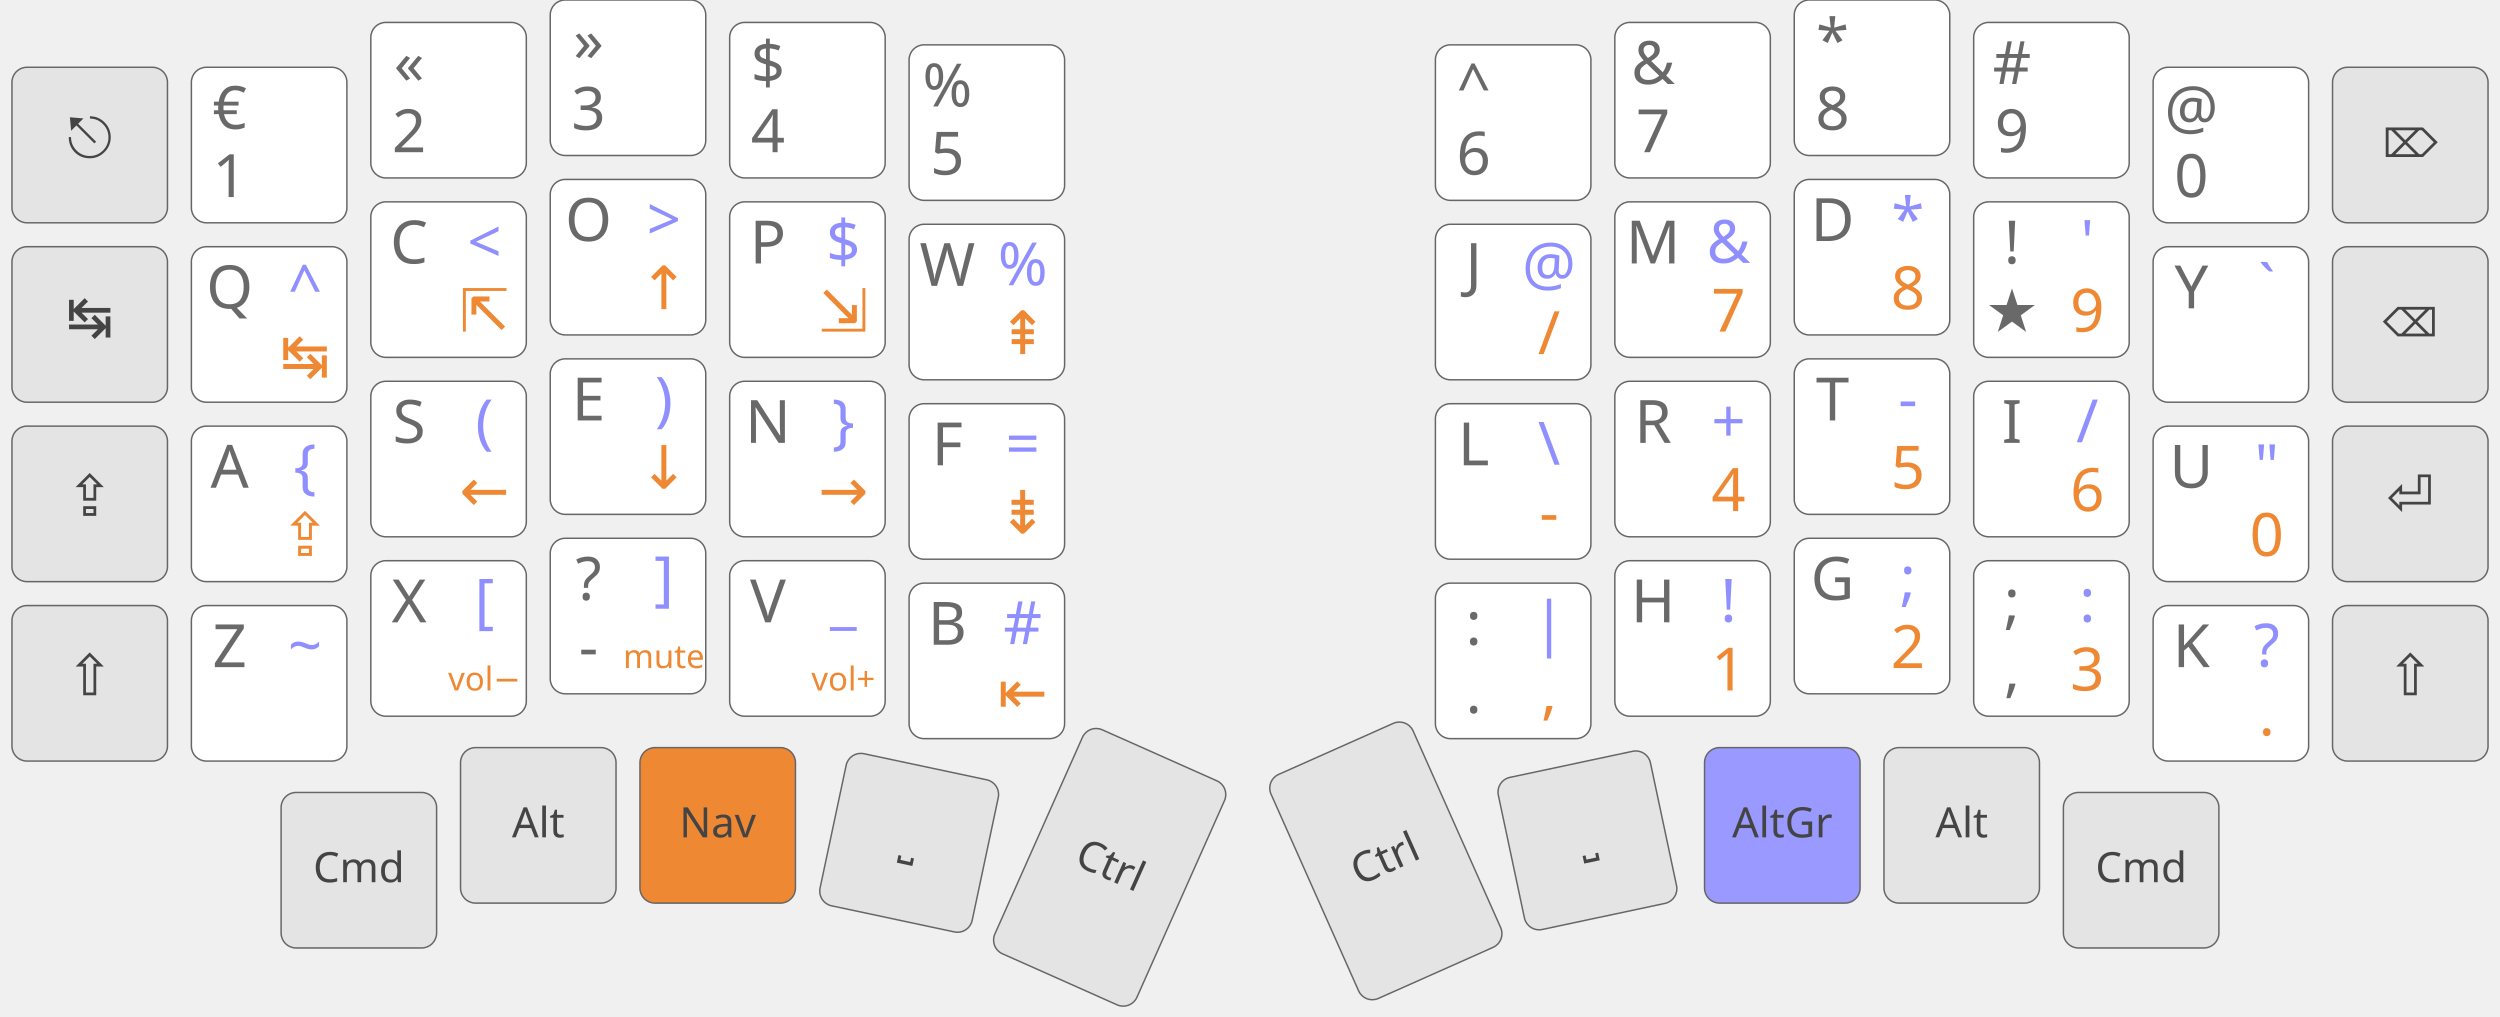
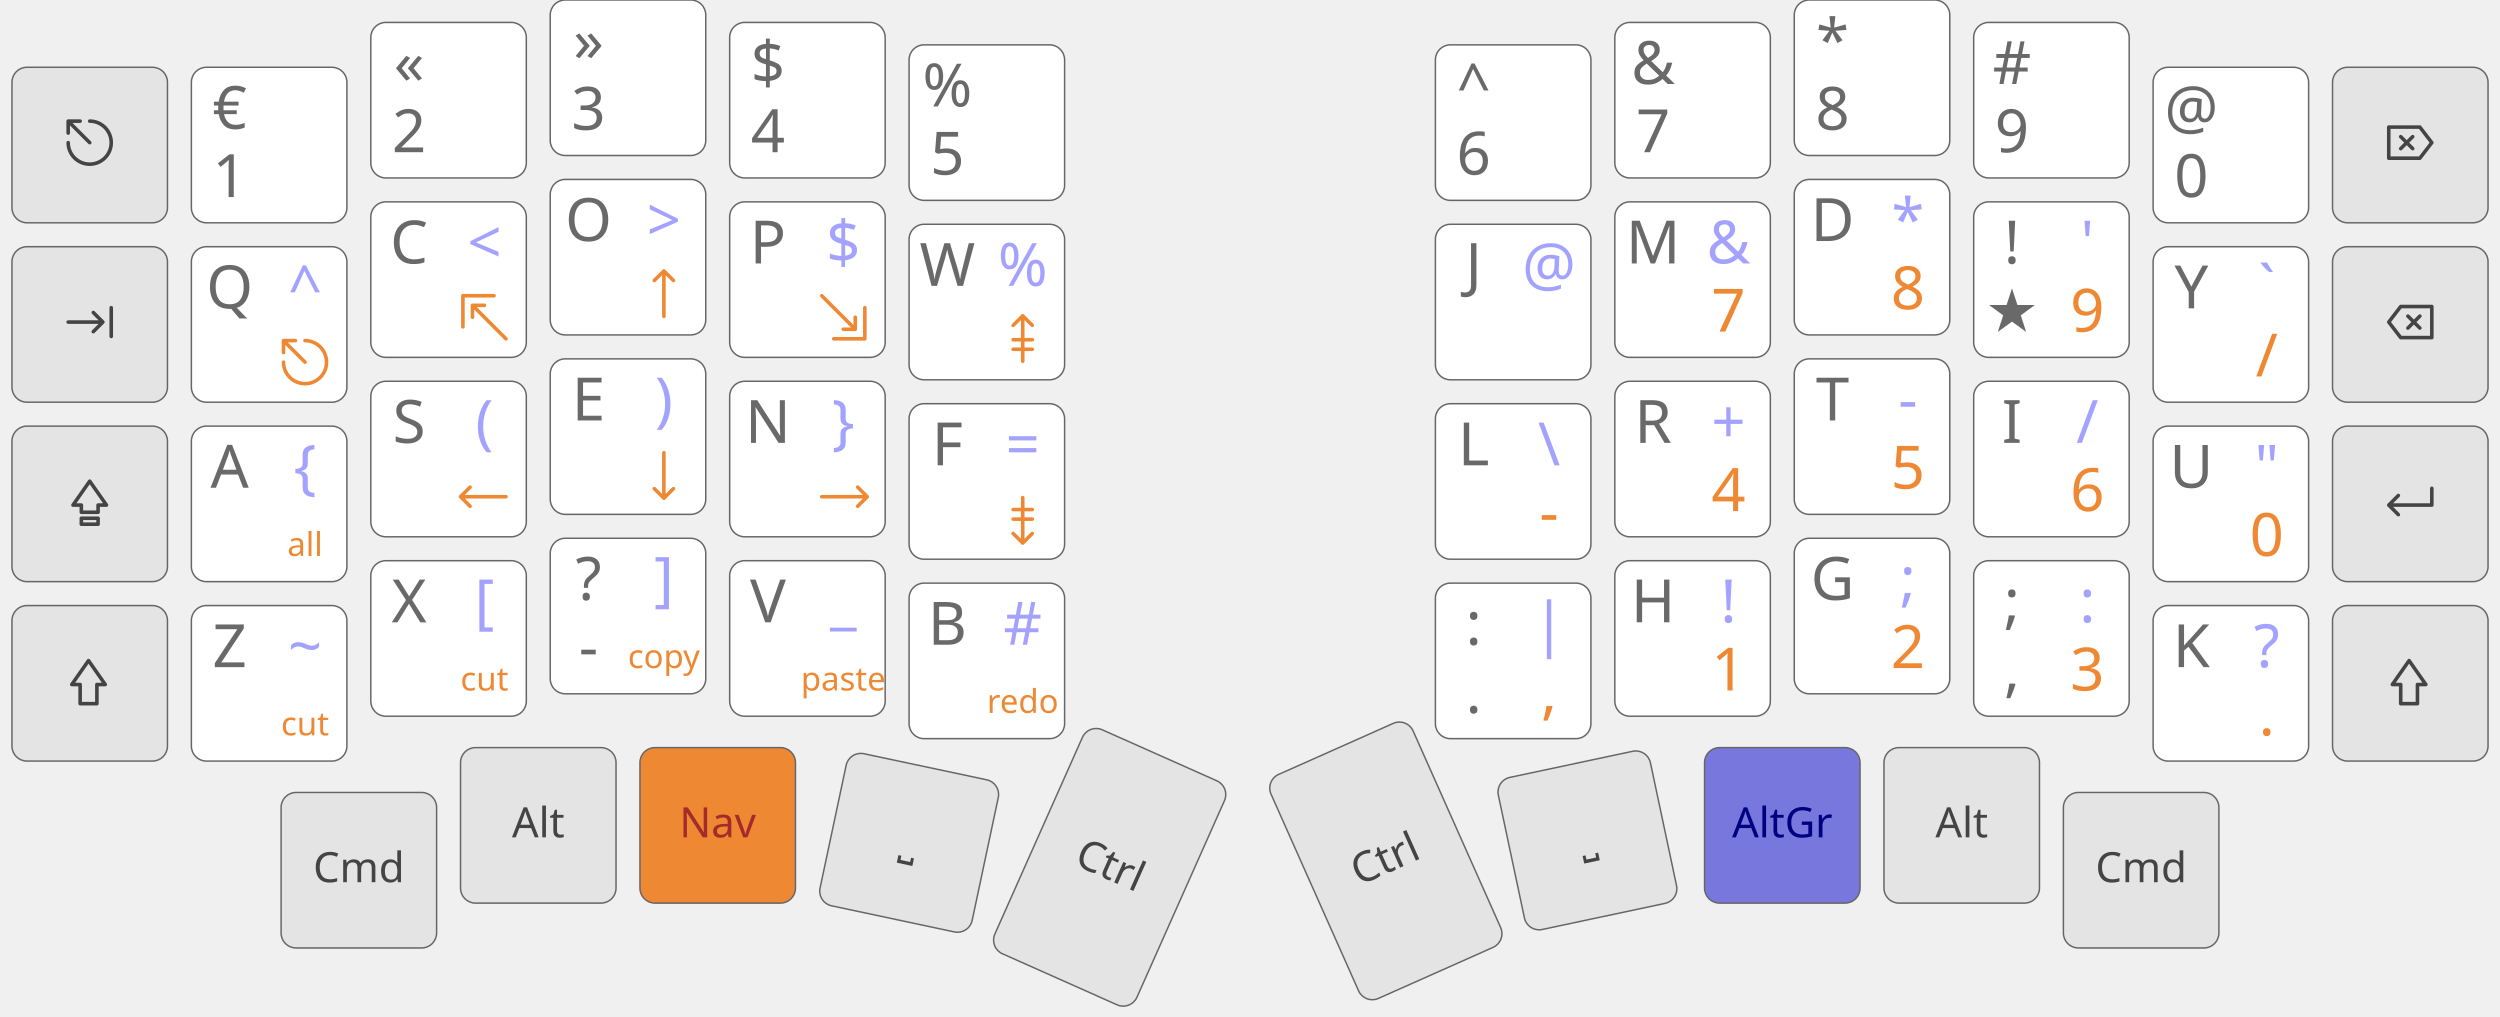
<svg xmlns="http://www.w3.org/2000/svg" viewBox="0 0 836 340">
  <style>
-     :root {
-       color-scheme: light dark;
-     }
-     rect, path {
-       fill: #f8f8f8;
-       fill: #fff;
-       stroke: #666;
-       stroke-width: .5px;
-     }
-     text {
-       fill: #444;
-       font: normal 20px sans-serif;
-       text-align: center;
-       text-anchor: middle;
-     }
- 
-     .specialKey rect { fill: #e4e4e4; }
-     .specialKey text { font-size: 14px; }
-     .text            { font-size: 11px; }
- 
    #left  { transform: translate(  4px, 60px); }
    #right { transform: translate(480px, 60px); }

    /* column stagger */

    .col_L { transform: translate(  0px, 22.5px); }
    .col_1 { transform: translate( 60px, 22.5px); }
    .col_2 { transform: translate(120px,  7.5px); }
    .col_3 { transform: translate(180px,  0.0px); }
    .col_4 { transform: translate(240px,  7.5px); }
    .col_5 { transform: translate(300px, 15.0px); }

    .col_6 { transform: translate(  0px, 15.0px); }
    .col_7 { transform: translate( 60px,  7.5px); }
    .col_8 { transform: translate(120px,  0.0px); }
    .col_9 { transform: translate(180px,  7.5px); }
    .col_0 { transform: translate(240px, 22.5px); }
    .col_R { transform: translate(300px, 22.5px); }

    /* XXX these thumb clusters have been positioned with magic numbers */

    .thb_1 { transform: translate( 90px, 205px); }
    .thb_2 { transform: translate(150px, 190px); }
    .thb_3 { transform: translate(210px, 190px); }
    .thb_4 { transform: translate(280px, 191px); }
    .thb_5 { transform: translate(360px, 182px); }
    .thb_4 g { transform: rotate(12deg); }
    .thb_5 g { transform: rotate(24deg); }

    .thb_0 { transform: translate(210px, 205px); }
    .thb_9 { transform: translate(150px, 190px); }
    .thb_8 { transform: translate( 90px, 190px); }
    .thb_7 { transform: translate( 20px, 201px); }
    .thb_6 { transform: translate(-57px, 201px); }
    .thb_7 g { transform: rotate(-12deg); }
    .thb_6 g { transform: rotate(-24deg); }

-     #sym rect { fill: #99f; }
-     #nav rect { fill: #e83; }
-     .sym { fill: #44f; transform: translate(0, -23px); }
-     .nav { fill: #e83; }
+     /* CSS theme, should be factorized somehow */
+ 
+     :root {
+       color-scheme: light dark;
+     }
+ 
+     rect {
+       fill: #fff;
+       stroke: #666;
+       stroke-width: .5px;
+     }
+     .glyph {
+       transform: scale(0.4) translate(-24px, -36px);
+       stroke-width: 3px;
+       stroke-linecap: round;
+       stroke-linejoin: round;
+       fill: none;
+     }
+     text {
+       fill: #444;
+       font: normal 20px sans-serif;
+       text-align: center;
+       text-anchor: middle;
+     }
+     use {
+       stroke: #444;
+     }
+ 
+     .specialKey rect { fill: #e4e4e4; }
+     .specialKey text { font-size: 14px; }
+     .shortcut        { font-size: 11px; }
+     .mod             { font-size: 14px; }
+ 
+     .dual { transform: translateY(26px); }
+     .dual, .mod .dual { fill: #f4f4f4; }
+ 
+     text.mod  { fill: #333; }
+     text.sym  { fill: #66f; }
+     text.nav  { fill: #e83; }
+     use.nav { stroke: #e83; }
+ 
+     .nav rect.mod { fill: #e83; }
+     .nav text.mod { fill: brown; }
+     .sym rect.mod { fill: #77d; }
+     .sym text.mod { fill: navy; }

    .level1, .level2 { opacity: 0.8; }
-     .sym             { opacity: 0.6; }
+     text.sym         { opacity: 0.6; }

    @media (prefers-color-scheme: dark) {
      .specialKey rect { fill: #333; }
-       rect, path       { fill: #444; }
+       rect             { fill: #444; }
      text             { fill: #bbb; }
-       .sym             { fill: #99f; }
-       #sym rect        { fill: #77d; }
-       #sym text        { fill: navy; }
-       #nav text        { fill: brown;}
+       use            { stroke: #bbb; }
+       text.mod         { fill: #eee; }
+       text.sym         { fill: #99f; }
+       .dual,
+       .mod .dual       { fill: #666; }
    }
  </style>
+   <defs>
+     <path class="glyph" id="glyph_backspace" d="M22,19l10,10 M22,29l10-10 M6,24l10,13h26v-26h-26z" />
+     <path class="glyph" id="glyph_delete" d="M16,19l10,10 M16,29l10-10 M42,24l-10,13h-26v-26h26z" />
+     <path class="glyph" id="glyph_return" d="M42,13V27H6 m8-8l-8,8l8,8" />
+     <path class="glyph" id="glyph_space" d="M42,24V32H6V24" />
+     <path class="glyph" id="glyph_escape" d="M24,24l-18-18 m0,10v-10h10 M24,6A18,18,0,1,1,6,24" />
+     <path class="glyph" id="glyph_up" d="M24,42v-36 m-8,6l8-8l8,8" />
+     <path class="glyph" id="glyph_down" d="M24,6v36 m-8,-6l8,8l8-8" />
+     <path class="glyph" id="glyph_pgup" d="M16,32h16 M16,24h16 M24,42v-36 m-8,6l8-8l8,8" />
+     <path class="glyph" id="glyph_pgdown" d="M16,16h16 M16,24h16 M24,6v36 m-8,-6l8,8l8-8" />
+     <path class="glyph" id="glyph_left" d="M42,24h-36 m6-8l-8,8l8,8" />
+     <path class="glyph" id="glyph_right" d="M6,24h36 m-6-8l8,8l-8,8" />
+     <path class="glyph" id="glyph_tab" d="M6,24h27 m-6-8l8,8l-8,8 M42,12V36" />
+     <path class="glyph" id="glyph_btab" d="M42,24h-27 m6-8l-8,8l8,8 M6,12V36" />
+     <path class="glyph" id="glyph_home" d="M42,42l-28-28 m0,10v-10h10 m8-8h-26v26" />
+     <path class="glyph" id="glyph_end" d="M6,6l28,28 m0-10v10h-10 m-8,8h26v-26" />
+     <path class="glyph" id="glyph_prev" d="M24,6A18,18,0,1,1,24,42A18,18,0,1,1,24,6 M26,16l-8,8l8,8" />
+     <path class="glyph" id="glyph_next" d="M24,6A18,18,0,1,1,24,42A18,18,0,1,1,24,6 M22,16l8,8l-8,8" />
+     <path class="glyph" id="glyph_shift" d="M23,7l14,20h-7v16h-14v-16h-7l14,-20" />
+     <path class="glyph" id="glyph_caps" d="M24,7l14,20h-7v6h-14v-6h-7l14,-20 M31,38v5h-14v-5z" />
+   </defs>
  <g id="left">
    <g class="col_L specialKey">
      <g transform="translate(0 -60)">
        <rect width="52" height="52" rx="5" ry="5" />
-         <text x="26" y="30" style="font-size: 19px;">⎋</text>
-       </g>
-       <g transform="translate(0 0)">
-         <rect width="52" height="52" rx="5" ry="5" />
-         <text x="26" y="30" style="font-size: 19px;">↹</text>
-       </g>
-       <g transform="translate(0 60)">
-         <rect width="52" height="52" rx="5" ry="5" />
-         <text x="26" y="30" style="font-size: 19px;">⇪</text>
-       </g>
-       <g transform="translate(0 120)">
-         <rect width="52" height="52" rx="5" ry="5" />
-         <text x="26" y="30" style="font-size: 19px;">⇧</text>
+         <use x="26" y="30" href="#glyph_escape" />
+       </g>
+       <g transform="translate(0 0)">
+         <rect width="52" height="52" rx="5" ry="5" />
+         <use x="26" y="30" href="#glyph_tab" />
+       </g>
+       <g transform="translate(0 60)">
+         <rect width="52" height="52" rx="5" ry="5" />
+         <use x="26" y="30" href="#glyph_caps" />
+       </g>
+       <g transform="translate(0 120)">
+         <rect width="52" height="52" rx="5" ry="5" />
+         <use x="26" y="30" href="#glyph_shift" />
      </g>
    </g>
    <g class="col_1">
      <g transform="translate(0 -60)">
        <rect width="52" height="52" rx="5" ry="5" />
        <text x="12.8" y="43.4" class="level1">1</text>
        <text x="12.8" y="20.6" class="level2">€</text>
      </g>
      <g transform="translate(0 0)">
        <rect width="52" height="52" rx="5" ry="5" />
        <text x="12.8" y="20.6" class="level2">Q</text>
-         <text x="38.0" y="43.4" class="sym">^</text>
-         <text x="38.0" y="43.4" class="nav">↹</text>
+         <text x="38.0" y="20.6" class="sym">^</text>
+         <use x="38.0" y="43.4" class="nav" href="#glyph_escape" />
      </g>
      <g transform="translate(0 60)">
        <rect width="52" height="52" rx="5" ry="5" />
        <text x="12.8" y="20.6" class="level2">A</text>
-         <text x="38.0" y="43.4" class="sym">{</text>
-         <text x="38.0" y="43.4" class="nav">⇪</text>
+         <text x="38.0" y="20.6" class="sym">{</text>
+         <text x="38.0" y="43.4" class="nav shortcut">all</text>
      </g>
      <g transform="translate(0 120)">
        <rect width="52" height="52" rx="5" ry="5" />
        <text x="12.8" y="20.6" class="level2">Z</text>
-         <text x="38.0" y="43.4" class="sym">~</text>
-         <text x="38.0" y="43.4" class="nav" />
+         <text x="38.0" y="20.6" class="sym">~</text>
+         <text x="38.0" y="43.4" class="nav shortcut">cut</text>
      </g>
    </g>
    <g class="col_2">
      <g transform="translate(0 -60)">
        <rect width="52" height="52" rx="5" ry="5" />
        <text x="12.8" y="43.4" class="level1">2</text>
        <text x="12.8" y="20.6" class="level2">«</text>
      </g>
      <g transform="translate(0 0)">
        <rect width="52" height="52" rx="5" ry="5" />
        <text x="12.8" y="20.6" class="level2">C</text>
-         <text x="38.0" y="43.4" class="sym">&lt;</text>
-         <text x="38.0" y="43.4" class="nav">⇱</text>
+         <text x="38.0" y="20.6" class="sym">&lt;</text>
+         <use x="38.0" y="43.4" class="nav" href="#glyph_home" />
      </g>
      <g transform="translate(0 60)">
        <rect width="52" height="52" rx="5" ry="5" />
        <text x="12.8" y="20.6" class="level2">S</text>
-         <text x="38.0" y="43.4" class="sym">(</text>
-         <text x="38.0" y="43.4" class="nav">←</text>
+         <text x="38.0" y="20.6" class="sym">(</text>
+         <use x="38.0" y="43.4" class="nav" href="#glyph_left" />
      </g>
      <g transform="translate(0 120)">
        <rect width="52" height="52" rx="5" ry="5" />
        <text x="12.8" y="20.6" class="level2">X</text>
-         <text x="38.0" y="43.4" class="sym">[</text>
-         <text x="38.0" y="43.4" class="nav text">vol−</text>
+         <text x="38.0" y="20.6" class="sym">[</text>
+         <text x="38.0" y="43.4" class="nav shortcut">cut</text>
      </g>
    </g>
    <g class="col_3">
      <g transform="translate(0 -60)">
        <rect width="52" height="52" rx="5" ry="5" />
        <text x="12.8" y="43.4" class="level1">3</text>
        <text x="12.8" y="20.6" class="level2">»</text>
      </g>
      <g transform="translate(0 0)">
        <rect width="52" height="52" rx="5" ry="5" />
        <text x="12.8" y="20.6" class="level2">O</text>
-         <text x="38.0" y="43.4" class="sym">&gt;</text>
-         <text x="38.0" y="43.4" class="nav">↑</text>
+         <text x="38.0" y="20.6" class="sym">&gt;</text>
+         <use x="38.0" y="43.4" class="nav" href="#glyph_up" />
      </g>
      <g transform="translate(0 60)">
        <rect width="52" height="52" rx="5" ry="5" />
        <text x="12.8" y="20.6" class="level2">E</text>
-         <text x="38.0" y="43.4" class="sym">)</text>
-         <text x="38.0" y="43.4" class="nav">↓</text>
+         <text x="38.0" y="20.6" class="sym">)</text>
+         <use x="38.0" y="43.4" class="nav" href="#glyph_down" />
      </g>
      <g transform="translate(0 120)">
        <rect width="52" height="52" rx="5" ry="5" />
        <text x="12.8" y="43.4" class="level1">-</text>
        <text x="12.8" y="20.6" class="level2">?</text>
-         <text x="38.0" y="43.4" class="sym">]</text>
-         <text x="38.0" y="43.4" class="nav text">mute</text>
+         <text x="38.0" y="20.6" class="sym">]</text>
+         <text x="38.0" y="43.4" class="nav shortcut">copy</text>
      </g>
    </g>
    <g class="col_4">
      <g transform="translate(0 -60)">
        <rect width="52" height="52" rx="5" ry="5" />
        <text x="12.8" y="43.4" class="level1">4</text>
        <text x="12.8" y="20.6" class="level2">$</text>
      </g>
      <g transform="translate(0 0)">
        <rect width="52" height="52" rx="5" ry="5" />
        <text x="12.8" y="20.6" class="level2">P</text>
-         <text x="38.0" y="43.4" class="sym">$</text>
-         <text x="38.0" y="43.4" class="nav">⇲</text>
+         <text x="38.0" y="20.6" class="sym">$</text>
+         <use x="38.0" y="43.4" class="nav" href="#glyph_end" />
      </g>
      <g transform="translate(0 60)">
        <rect width="52" height="52" rx="5" ry="5" />
        <text x="12.8" y="20.6" class="level2">N</text>
-         <text x="38.0" y="43.4" class="sym">}</text>
-         <text x="38.0" y="43.4" class="nav">→</text>
+         <text x="38.0" y="20.6" class="sym">}</text>
+         <use x="38.0" y="43.4" class="nav" href="#glyph_right" />
      </g>
      <g transform="translate(0 120)">
        <rect width="52" height="52" rx="5" ry="5" />
        <text x="12.8" y="20.6" class="level2">V</text>
-         <text x="38.0" y="43.4" class="sym">_</text>
-         <text x="38.0" y="43.4" class="nav text">vol+</text>
+         <text x="38.0" y="20.6" class="sym">_</text>
+         <text x="38.0" y="43.4" class="nav shortcut">paste</text>
      </g>
    </g>
    <g class="col_5">
      <g transform="translate(0 -60)">
        <rect width="52" height="52" rx="5" ry="5" />
        <text x="12.8" y="43.4" class="level1">5</text>
        <text x="12.8" y="20.6" class="level2">%</text>
      </g>
      <g transform="translate(0 0)">
        <rect width="52" height="52" rx="5" ry="5" />
        <text x="12.8" y="20.6" class="level2">W</text>
-         <text x="38.0" y="43.4" class="sym">%</text>
-         <text x="38.0" y="43.4" class="nav">⇞</text>
+         <text x="38.0" y="20.6" class="sym">%</text>
+         <use x="38.0" y="43.4" class="nav" href="#glyph_pgup" />
      </g>
      <g transform="translate(0 60)">
        <rect width="52" height="52" rx="5" ry="5" />
        <text x="12.8" y="20.6" class="level2">F</text>
-         <text x="38.0" y="43.4" class="sym">=</text>
-         <text x="38.0" y="43.4" class="nav">⇟</text>
+         <text x="38.0" y="20.6" class="sym">=</text>
+         <use x="38.0" y="43.4" class="nav" href="#glyph_pgdown" />
      </g>
      <g transform="translate(0 120)">
        <rect width="52" height="52" rx="5" ry="5" />
        <text x="12.8" y="20.6" class="level2">B</text>
-         <text x="38.0" y="43.4" class="sym">#</text>
-         <text x="38.0" y="43.4" class="nav">⇤</text>
+         <text x="38.0" y="20.6" class="sym">#</text>
+         <text x="38.0" y="43.4" class="nav shortcut">redo</text>
      </g>
    </g>
    <g class="thb_1 specialKey">
      <g>
        <rect width="52" height="52" rx="5" ry="5" />
        <text x="26" y="30">Cmd</text>
      </g>
    </g>
    <g class="thb_2 specialKey">
      <g>
        <rect width="52" height="52" rx="5" ry="5" />
        <text x="26" y="30">Alt</text>
      </g>
    </g>
-     <g class="thb_3 specialKey" id="nav">
-       <g>
-         <rect width="52" height="52" rx="5" ry="5" />
-         <text x="26" y="30">Nav</text>
+     <g class="thb_3 specialKey nav">
+       <g>
+         <rect class="mod" width="52" height="52" rx="5" ry="5" />
+         <text class="mod" x="26" y="30">Nav</text>
      </g>
    </g>
    <g class="thb_4 specialKey">
      <g>
        <rect width="52" height="52" rx="5" ry="5" />
        <text x="26" y="30">⎵</text>
      </g>
    </g>
    <g class="thb_5 specialKey">
      <g>
        <rect width="52" height="82" rx="5" ry="5" />
        <text x="26" y="45">Ctrl</text>
      </g>
    </g>
  </g>
  <g id="right">
    <g class="col_6">
      <g transform="translate(0 -60)">
        <rect width="52" height="52" rx="5" ry="5" />
        <text x="12.8" y="43.4" class="level1">6</text>
        <text x="12.8" y="20.6" class="level2">^</text>
      </g>
      <g transform="translate(0 0)">
        <rect width="52" height="52" rx="5" ry="5" />
        <text x="12.8" y="20.6" class="level2">J</text>
-         <text x="38.0" y="43.4" class="sym">@</text>
-         <text x="38.0" y="43.4" class="nav">/</text>
+         <text x="38.0" y="20.6" class="sym">@</text>
+         <text x="38.0" y="43.4" class="nav" />
      </g>
      <g transform="translate(0 60)">
        <rect width="52" height="52" rx="5" ry="5" />
        <text x="12.8" y="20.6" class="level2">L</text>
-         <text x="38.0" y="43.4" class="sym">\</text>
+         <text x="38.0" y="20.6" class="sym">\</text>
        <text x="38.0" y="43.4" class="nav">-</text>
      </g>
      <g transform="translate(0 120)">
        <rect width="52" height="52" rx="5" ry="5" />
        <text x="12.8" y="43.4" class="level1">.</text>
        <text x="12.8" y="20.6" class="level2">:</text>
-         <text x="38.0" y="43.4" class="sym">|</text>
+         <text x="38.0" y="20.6" class="sym">|</text>
        <text x="38.0" y="43.4" class="nav">,</text>
      </g>
    </g>
    <g class="col_7">
      <g transform="translate(0 -60)">
        <rect width="52" height="52" rx="5" ry="5" />
        <text x="12.8" y="43.4" class="level1">7</text>
        <text x="12.8" y="20.6" class="level2">&amp;</text>
      </g>
      <g transform="translate(0 0)">
        <rect width="52" height="52" rx="5" ry="5" />
        <text x="12.8" y="20.6" class="level2">M</text>
-         <text x="38.0" y="43.4" class="sym">&amp;</text>
+         <text x="38.0" y="20.6" class="sym">&amp;</text>
        <text x="38.0" y="43.4" class="nav">7</text>
      </g>
      <g transform="translate(0 60)">
        <rect width="52" height="52" rx="5" ry="5" />
        <text x="12.8" y="20.6" class="level2">R</text>
-         <text x="38.0" y="43.4" class="sym">+</text>
+         <text x="38.0" y="20.6" class="sym">+</text>
        <text x="38.0" y="43.4" class="nav">4</text>
      </g>
      <g transform="translate(0 120)">
        <rect width="52" height="52" rx="5" ry="5" />
        <text x="12.8" y="20.6" class="level2">H</text>
-         <text x="38.0" y="43.4" class="sym">!</text>
+         <text x="38.0" y="20.6" class="sym">!</text>
        <text x="38.0" y="43.4" class="nav">1</text>
      </g>
    </g>
    <g class="col_8">
      <g transform="translate(0 -60)">
        <rect width="52" height="52" rx="5" ry="5" />
        <text x="12.8" y="43.4" class="level1">8</text>
        <text x="12.8" y="20.6" class="level2">*</text>
      </g>
      <g transform="translate(0 0)">
        <rect width="52" height="52" rx="5" ry="5" />
        <text x="12.8" y="20.6" class="level2">D</text>
-         <text x="38.0" y="43.4" class="sym">*</text>
+         <text x="38.0" y="20.6" class="sym">*</text>
        <text x="38.0" y="43.4" class="nav">8</text>
      </g>
      <g transform="translate(0 60)">
        <rect width="52" height="52" rx="5" ry="5" />
        <text x="12.8" y="20.6" class="level2">T</text>
-         <text x="38.0" y="43.4" class="sym">-</text>
+         <text x="38.0" y="20.6" class="sym">-</text>
        <text x="38.0" y="43.4" class="nav">5</text>
      </g>
      <g transform="translate(0 120)">
        <rect width="52" height="52" rx="5" ry="5" />
        <text x="12.8" y="20.6" class="level2">G</text>
-         <text x="38.0" y="43.4" class="sym">;</text>
+         <text x="38.0" y="20.6" class="sym">;</text>
        <text x="38.0" y="43.4" class="nav">2</text>
      </g>
    </g>
    <g class="col_9">
      <g transform="translate(0 -60)">
        <rect width="52" height="52" rx="5" ry="5" />
        <text x="12.8" y="43.4" class="level1">9</text>
        <text x="12.8" y="20.6" class="level2">#</text>
      </g>
      <g transform="translate(0 0)">
        <rect width="52" height="52" rx="5" ry="5" />
        <text x="12.8" y="43.4" class="level1">★</text>
        <text x="12.8" y="20.6" class="level2">!</text>
-         <text x="38.0" y="43.4" class="sym">'</text>
+         <text x="38.0" y="20.6" class="sym">'</text>
        <text x="38.0" y="43.4" class="nav">9</text>
      </g>
      <g transform="translate(0 60)">
        <rect width="52" height="52" rx="5" ry="5" />
        <text x="12.8" y="20.6" class="level2">I</text>
-         <text x="38.0" y="43.4" class="sym">/</text>
+         <text x="38.0" y="20.6" class="sym">/</text>
        <text x="38.0" y="43.4" class="nav">6</text>
      </g>
      <g transform="translate(0 120)">
        <rect width="52" height="52" rx="5" ry="5" />
        <text x="12.8" y="43.4" class="level1">,</text>
        <text x="12.8" y="20.6" class="level2">;</text>
-         <text x="38.0" y="43.4" class="sym">:</text>
+         <text x="38.0" y="20.6" class="sym">:</text>
        <text x="38.0" y="43.4" class="nav">3</text>
      </g>
    </g>
    <g class="col_0">
      <g transform="translate(0 -60)">
        <rect width="52" height="52" rx="5" ry="5" />
        <text x="12.8" y="43.4" class="level1">0</text>
        <text x="12.8" y="20.6" class="level2">@</text>
      </g>
      <g transform="translate(0 0)">
        <rect width="52" height="52" rx="5" ry="5" />
        <text x="12.8" y="20.6" class="level2">Y</text>
-         <text x="38.0" y="43.4" class="sym">`</text>
-         <text x="38.0" y="43.4" class="nav" />
+         <text x="38.0" y="20.6" class="sym">`</text>
+         <text x="38.0" y="43.4" class="nav">/</text>
      </g>
      <g transform="translate(0 60)">
        <rect width="52" height="52" rx="5" ry="5" />
        <text x="12.8" y="20.6" class="level2">U</text>
-         <text x="38.0" y="43.4" class="sym">"</text>
+         <text x="38.0" y="20.6" class="sym">"</text>
        <text x="38.0" y="43.4" class="nav">0</text>
      </g>
      <g transform="translate(0 120)">
        <rect width="52" height="52" rx="5" ry="5" />
        <text x="12.8" y="20.6" class="level2">K</text>
-         <text x="38.0" y="43.4" class="sym">?</text>
+         <text x="38.0" y="20.6" class="sym">?</text>
        <text x="38.0" y="43.4" class="nav">.</text>
      </g>
    </g>
    <g class="col_R specialKey">
      <g transform="translate(0 -60)">
        <rect width="52" height="52" rx="5" ry="5" />
-         <text x="26" y="30" style="font-size: 13px;">⌦</text>
-       </g>
-       <g transform="translate(0 0)">
-         <rect width="52" height="52" rx="5" ry="5" />
-         <text x="26" y="30" style="font-size: 13px;">⌫</text>
-       </g>
-       <g transform="translate(0 60)">
-         <rect width="52" height="52" rx="5" ry="5" />
-         <text x="26" y="30" style="font-size: 19px;">⏎</text>
-       </g>
-       <g transform="translate(0 120)">
-         <rect width="52" height="52" rx="5" ry="5" />
-         <text x="26" y="30" style="font-size: 19px;">⇧</text>
+         <use x="26" y="30" href="#glyph_delete" />
+       </g>
+       <g transform="translate(0 0)">
+         <rect width="52" height="52" rx="5" ry="5" />
+         <use x="26" y="30" href="#glyph_backspace" />
+       </g>
+       <g transform="translate(0 60)">
+         <rect width="52" height="52" rx="5" ry="5" />
+         <use x="26" y="30" href="#glyph_return" />
+       </g>
+       <g transform="translate(0 120)">
+         <rect width="52" height="52" rx="5" ry="5" />
+         <use x="26" y="30" href="#glyph_shift" />
      </g>
    </g>
    <g class="thb_6 specialKey">
      <g>
        <rect width="52" height="82" rx="5" ry="5" />
        <text x="26" y="45">Ctrl</text>
      </g>
    </g>
    <g class="thb_7 specialKey">
      <g>
        <rect width="52" height="52" rx="5" ry="5" />
        <text x="26" y="30">⎵</text>
      </g>
    </g>
-     <g class="thb_8 specialKey" id="sym">
-       <g>
-         <rect width="52" height="52" rx="5" ry="5" />
-         <text x="26" y="30">AltGr</text>
+     <g class="thb_8 specialKey sym">
+       <g>
+         <rect class="mod" width="52" height="52" rx="5" ry="5" />
+         <text class="mod" x="26" y="30">AltGr</text>
      </g>
    </g>
    <g class="thb_9 specialKey">
      <g>
        <rect width="52" height="52" rx="5" ry="5" />
        <text x="26" y="30">Alt</text>
      </g>
    </g>
    <g class="thb_0 specialKey">
      <g>
        <rect width="52" height="52" rx="5" ry="5" />
        <text x="26" y="30">Cmd</text>
      </g>
    </g>
  </g>
</svg>
